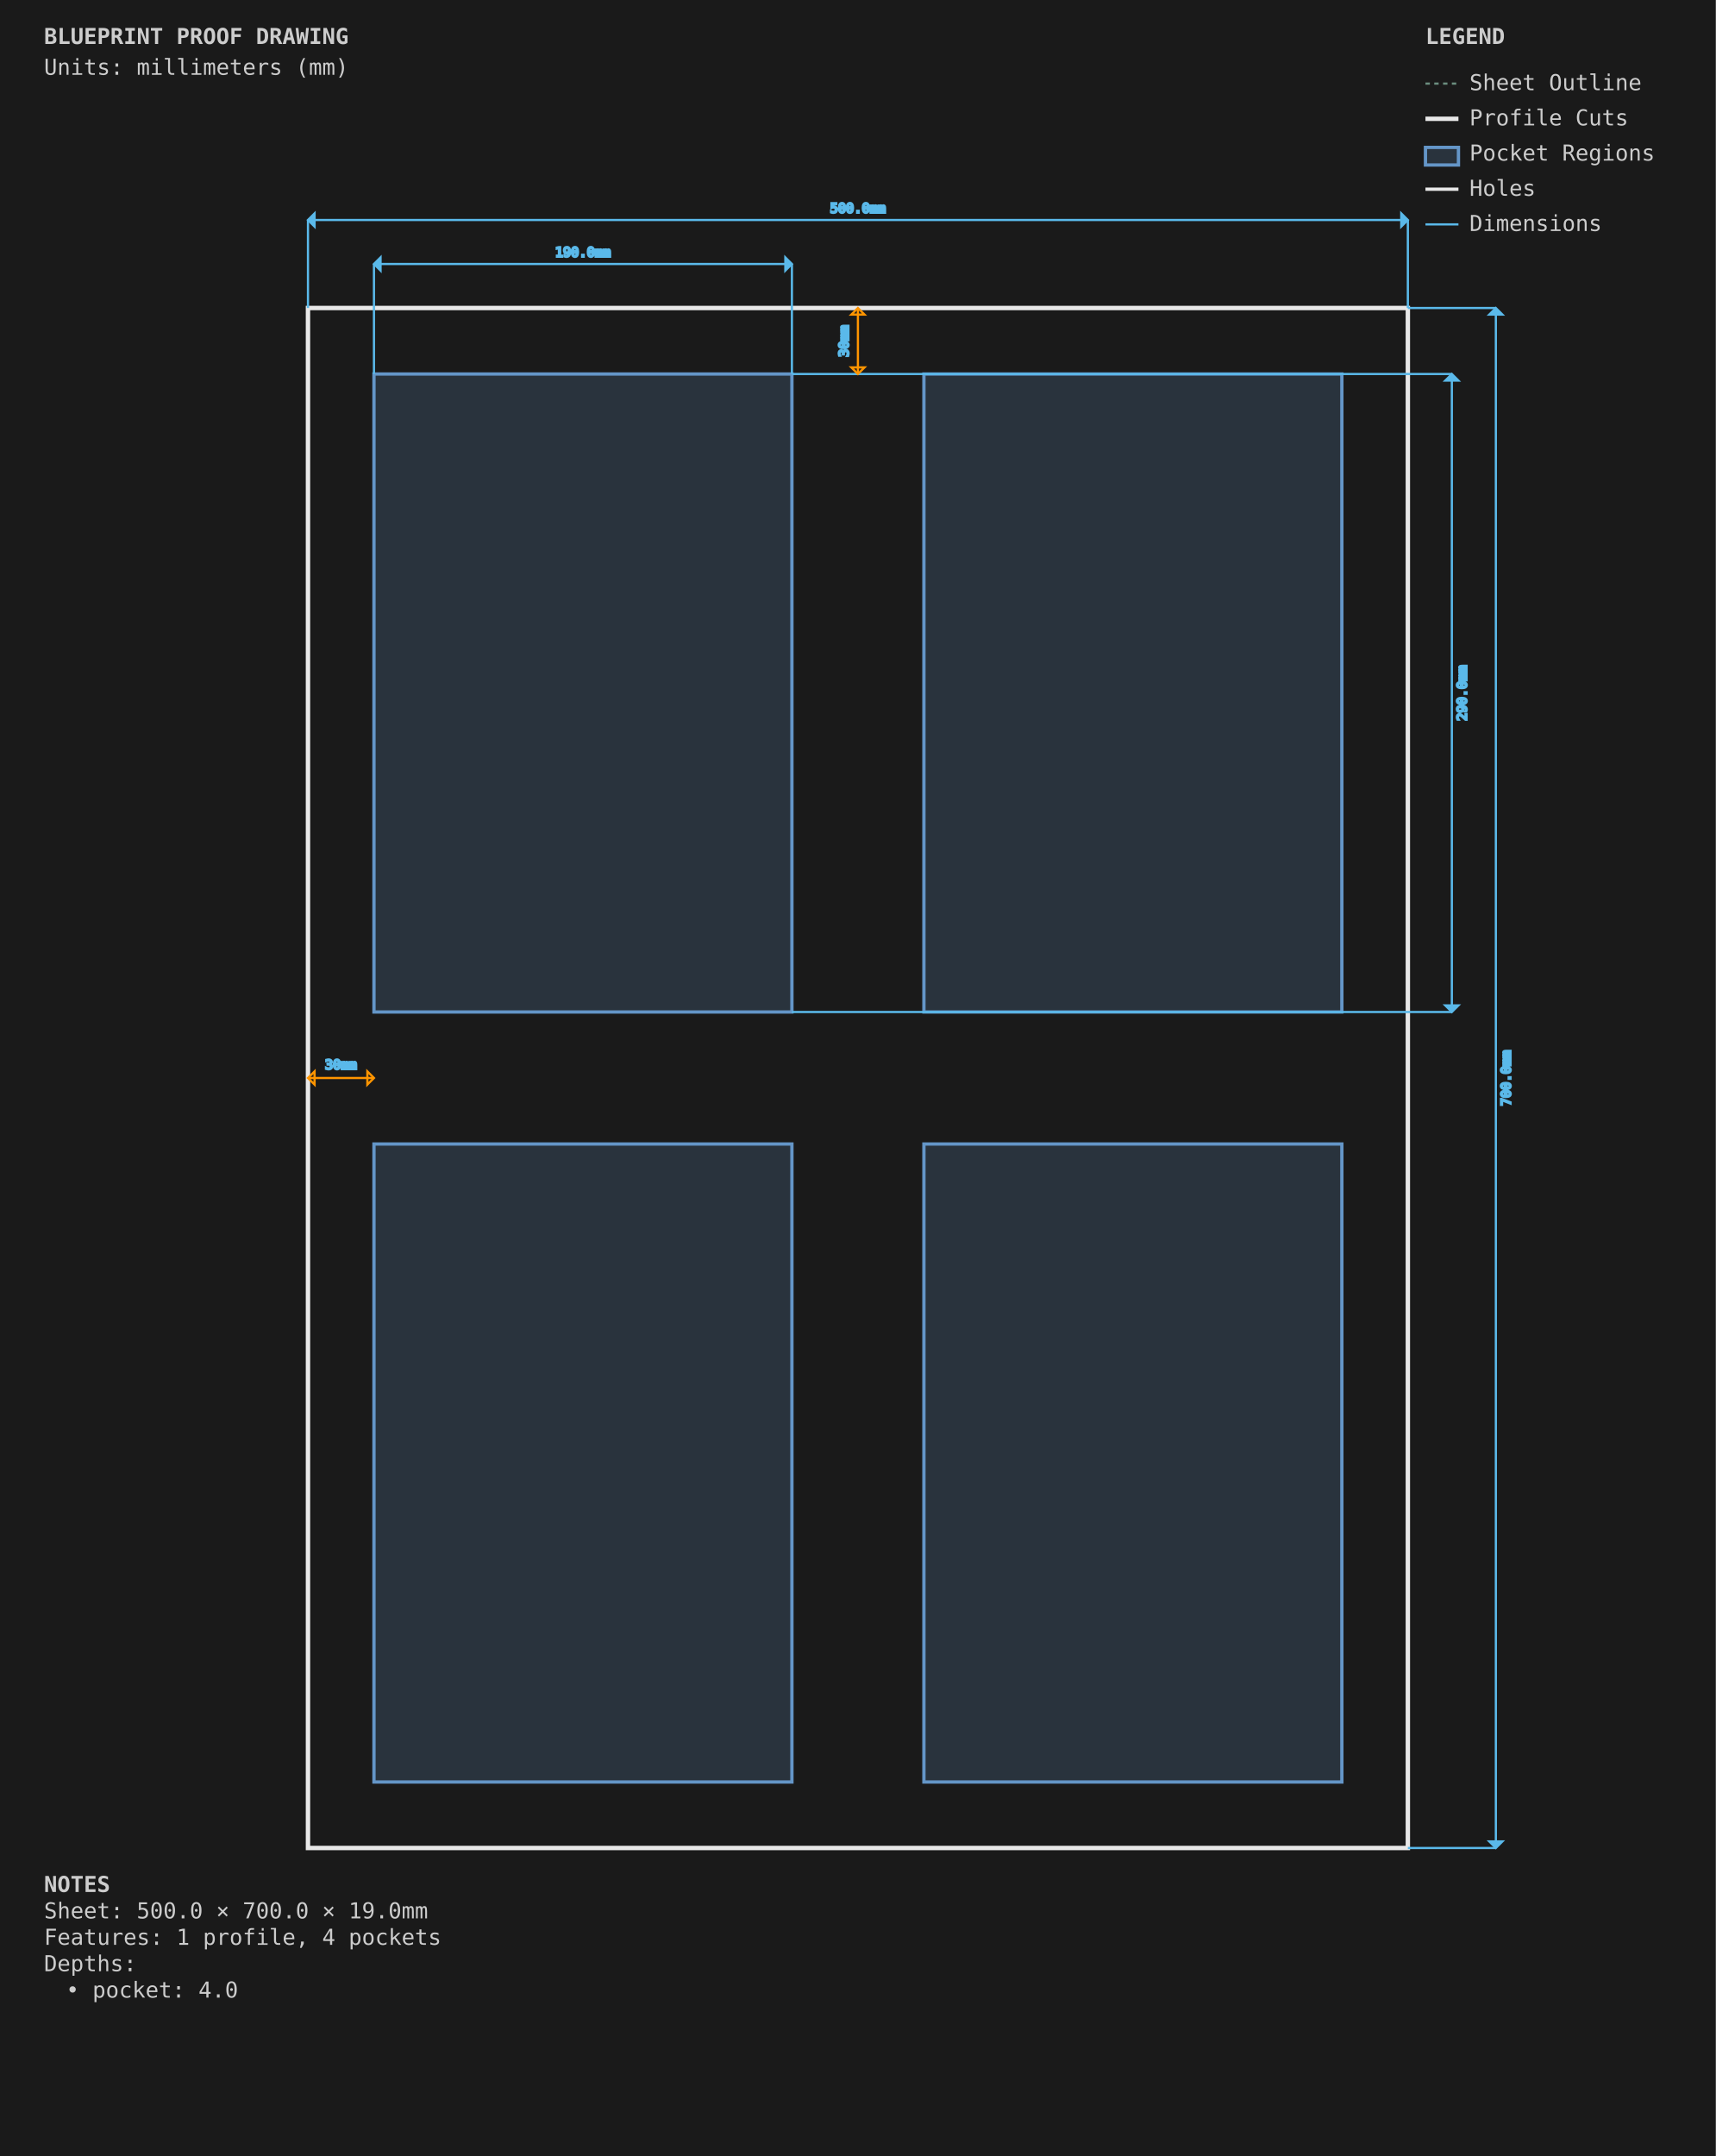
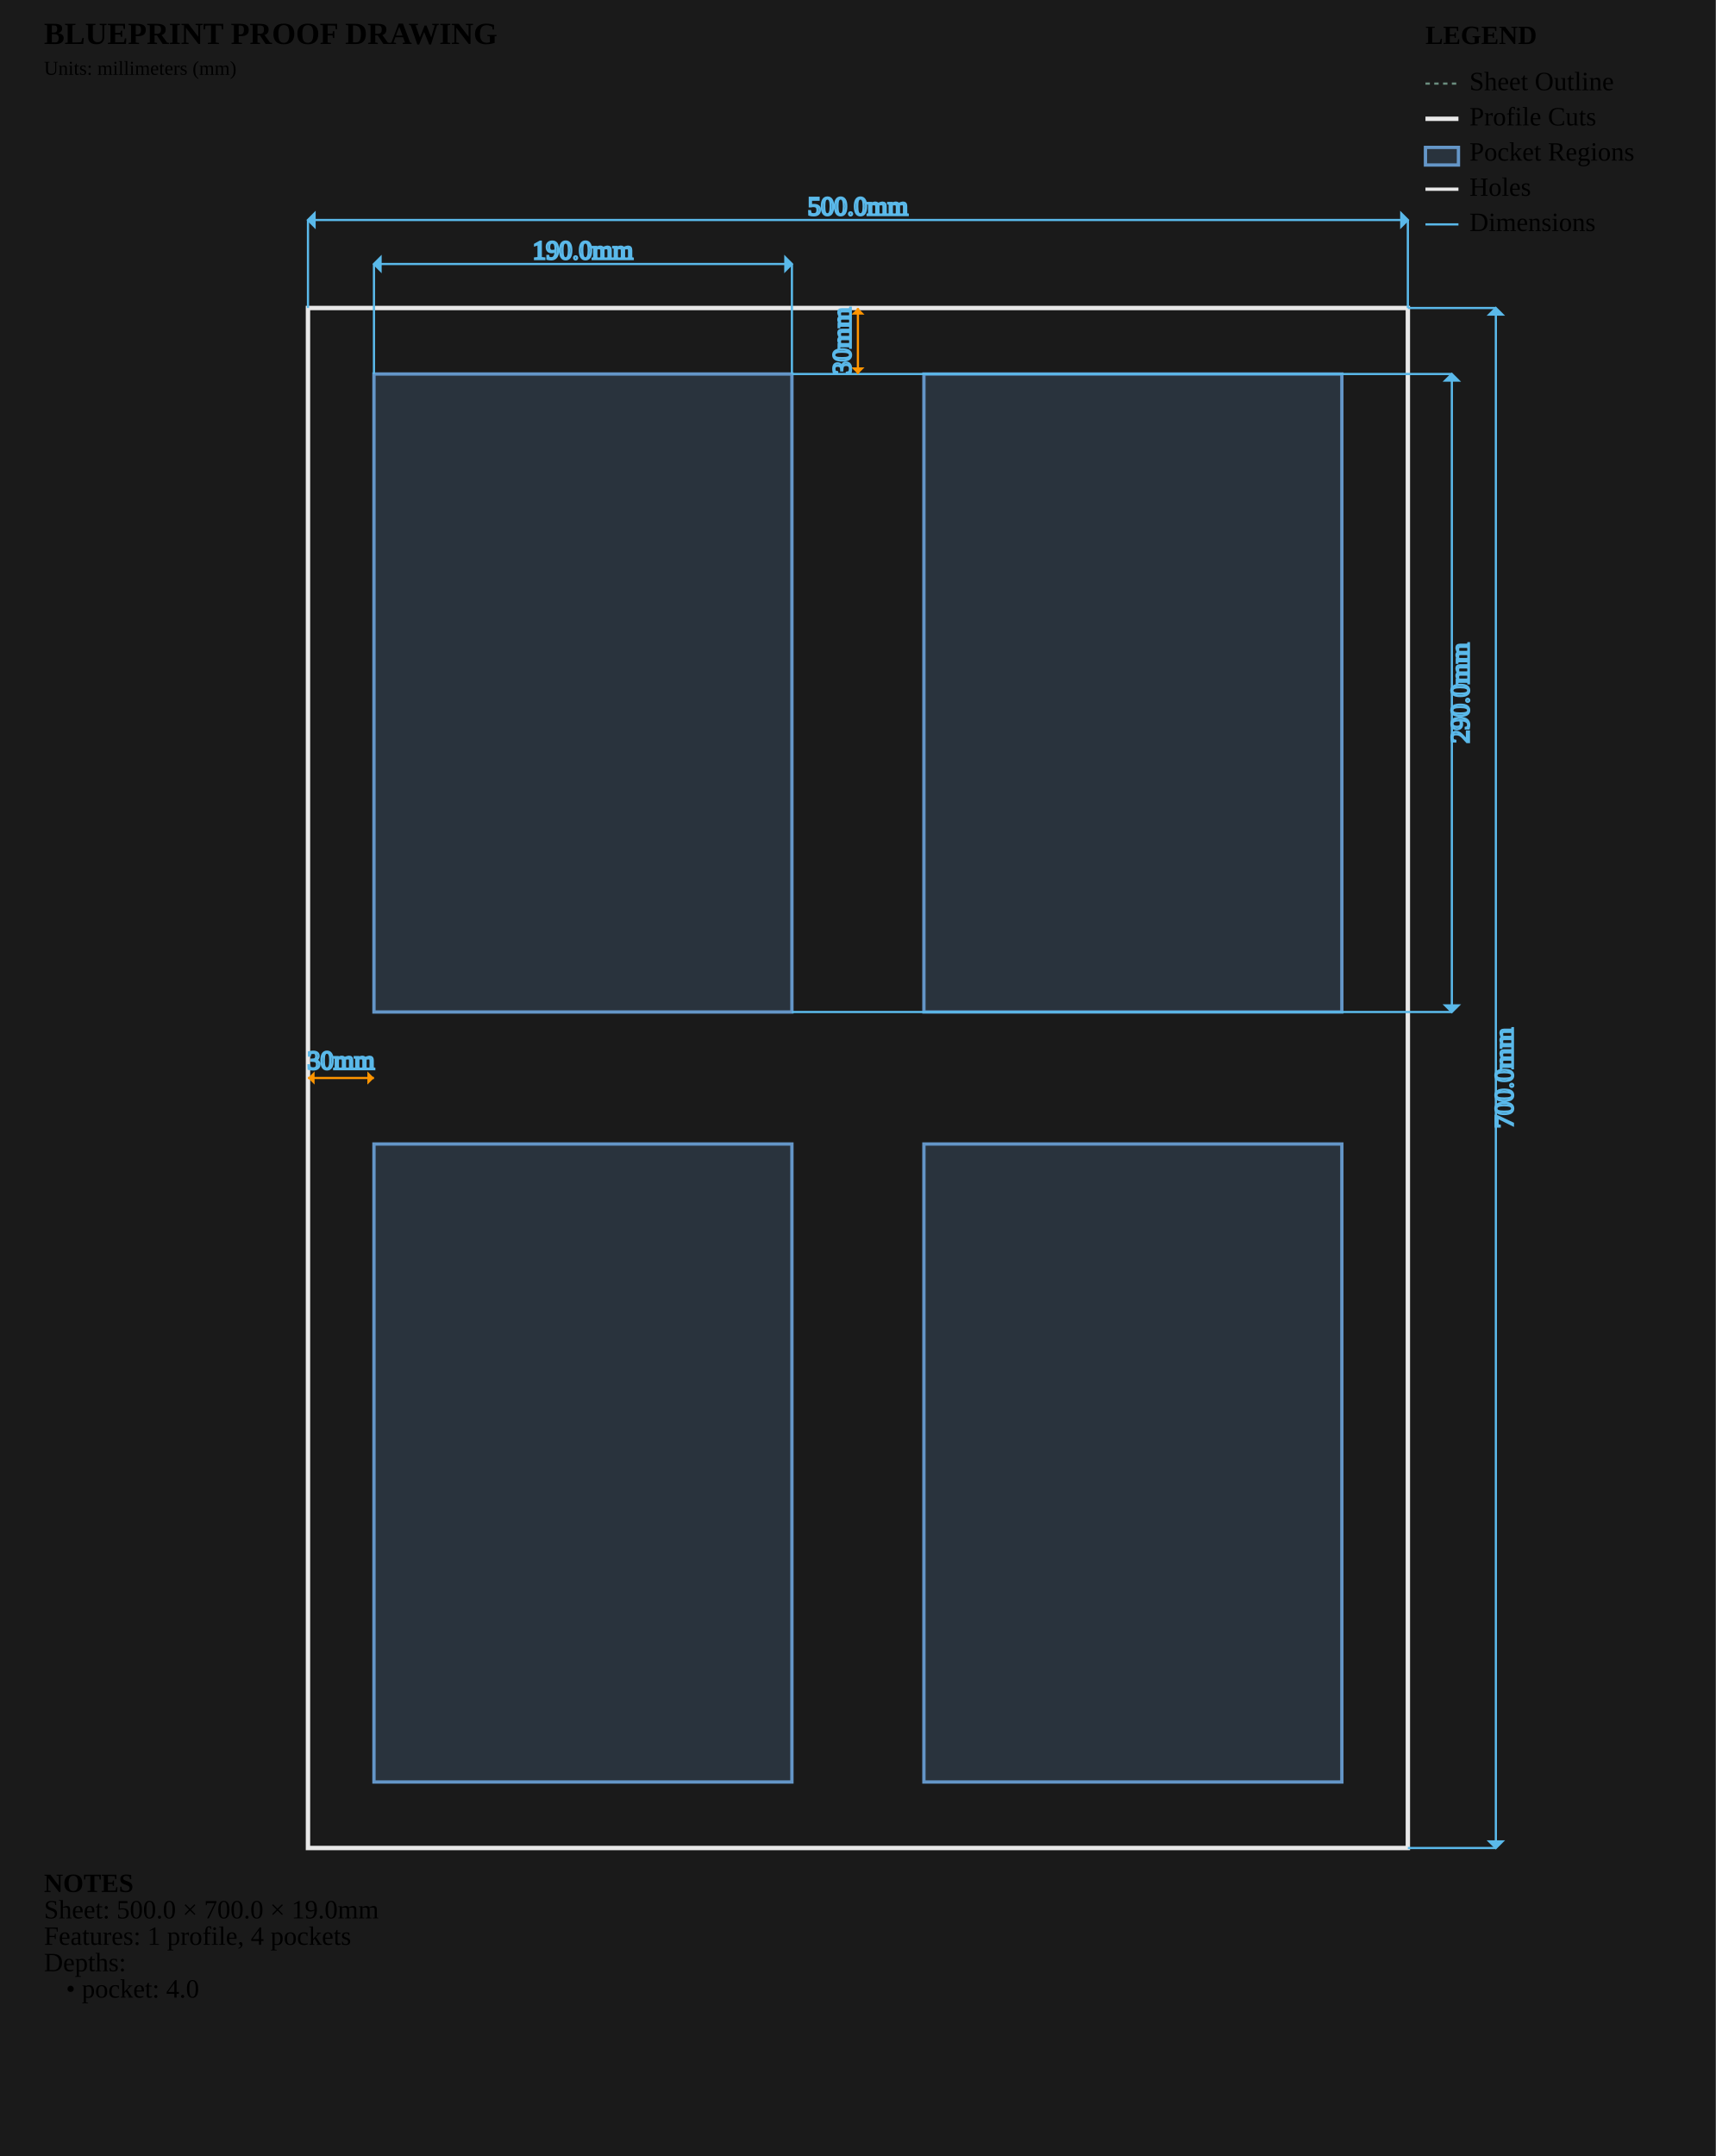
<svg xmlns="http://www.w3.org/2000/svg" viewBox="0 0 780.0 980.0" width="780.0mm" height="980.0mm">
  <style>
        .sheet-outline { stroke: #6b8e7f; stroke-width: 1; fill: none; stroke-dasharray: 2,2; }
        .profile-cuts { stroke: #e8e8e8; stroke-width: 2; fill: none; }
        .pocket-regions { stroke: #6496c8; stroke-width: 1.5; fill: #6496c8; fill-opacity: 0.2; }
        .holes { stroke: #e8e8e8; stroke-width: 1.5; fill: none; }
        .engrave-paths { stroke: #888888; stroke-width: 1; fill: none; stroke-dasharray: 4,4; }
        .construction { stroke: #6b8e7f; stroke-width: 0.5; fill: none; stroke-dasharray: 2,2; }
        .dimensions { stroke: #5ab9ea; stroke-width: 1; fill: none; }
-         .dimension-text { fill: #888888; font-family: monospace; font-size: 6px; }
+         .dimension-text { fill:
        .gap-dimensions { stroke: #ff9500; stroke-width: 1; fill: none; }
-         .gap-text { fill: #888888; font-family: monospace; font-size: 6px; }
+         .gap-text { fill:
        .notes { fill: #cccccc; font-family: monospace; font-size: 10px; }
        .legend { fill: #cccccc; font-family: monospace; font-size: 10px; }
    </style>
  <rect x="0" y="0" width="780.0" height="980.0" fill="#1a1a1a" />
  <g id="SHEET_OUTLINE" class="sheet-outline">
    <rect x="140" y="140" width="500.0" height="700.0" />
  </g>
  <g id="PROFILE_CUTS" class="profile-cuts">
    <rect x="140.0" y="140.0" width="500.0" height="700.0" />
  </g>
  <g id="POCKET_REGIONS" class="pocket-regions">
    <rect x="170.0" y="170.0" width="190.0" height="290.0" />
    <rect x="420.0" y="170.0" width="190.0" height="290.0" />
    <rect x="170.0" y="520.0" width="190.0" height="290.0" />
    <rect x="420.0" y="520.0" width="190.0" height="290.0" />
  </g>
  <g id="ENGRAVE_PATHS" class="engrave-paths" />
  <g id="HOLES" class="holes" />
  <g id="CONSTRUCTION" class="construction" />
  <g id="DIMENSIONS" class="dimensions">
    <line x1="170.0" y1="170.0" x2="170.0" y2="120.0" stroke="#5ab9ea" stroke-width="1" />
    <line x1="360.0" y1="170.0" x2="360.0" y2="120.0" stroke="#5ab9ea" stroke-width="1" />
    <line x1="170.0" y1="120.0" x2="360.0" y2="120.0" stroke="#5ab9ea" stroke-width="1" />
    <polygon points="170.0,120.0 173.0,117.0 173.0,123.0" fill="#5ab9ea" />
    <polygon points="360.0,120.0 357.0,117.0 357.0,123.0" fill="#5ab9ea" />
    <text x="265.0" y="115.0" class="dimension-text" text-anchor="middle" dominant-baseline="middle">190.0mm</text>
    <line x1="360.0" y1="170.0" x2="660.0" y2="170.0" stroke="#5ab9ea" stroke-width="1" />
    <line x1="360.0" y1="460.0" x2="660.0" y2="460.0" stroke="#5ab9ea" stroke-width="1" />
    <line x1="660.0" y1="170.0" x2="660.0" y2="460.0" stroke="#5ab9ea" stroke-width="1" />
    <polygon points="660.0,170.0 657.0,173.0 663.0,173.0" fill="#5ab9ea" />
    <polygon points="660.0,460.0 657.0,457.0 663.0,457.0" fill="#5ab9ea" />
    <text x="665.0" y="315.0" class="dimension-text" text-anchor="middle" dominant-baseline="middle" transform="rotate(-90 665.0 315.0)">290.0mm</text>
    <line x1="140.0" y1="140.0" x2="140.0" y2="100.0" stroke="#5ab9ea" stroke-width="1" />
    <line x1="640.0" y1="140.0" x2="640.0" y2="100.0" stroke="#5ab9ea" stroke-width="1" />
    <line x1="140.0" y1="100.0" x2="640.0" y2="100.0" stroke="#5ab9ea" stroke-width="1" />
    <polygon points="140.0,100.0 143.0,97.0 143.0,103.0" fill="#5ab9ea" />
    <polygon points="640.0,100.0 637.0,97.0 637.0,103.0" fill="#5ab9ea" />
    <text x="390.0" y="95.0" class="dimension-text" text-anchor="middle" dominant-baseline="middle">500.0mm</text>
    <line x1="640.0" y1="140.0" x2="680.0" y2="140.0" stroke="#5ab9ea" stroke-width="1" />
    <line x1="640.0" y1="840.0" x2="680.0" y2="840.0" stroke="#5ab9ea" stroke-width="1" />
    <line x1="680.0" y1="140.0" x2="680.0" y2="840.0" stroke="#5ab9ea" stroke-width="1" />
    <polygon points="680.0,140.0 677.0,143.0 683.0,143.0" fill="#5ab9ea" />
    <polygon points="680.0,840.0 677.0,837.0 683.0,837.0" fill="#5ab9ea" />
    <text x="685.0" y="490.0" class="dimension-text" text-anchor="middle" dominant-baseline="middle" transform="rotate(-90 685.0 490.0)">700.0mm</text>
    <line x1="140.0" y1="490.0" x2="170.0" y2="490.0" stroke="#ff9500" stroke-width="1" />
    <path d="M 140.0,490.0 L 143.0,487.0 L 143.0,493.0 Z" class="gap-dimensions" stroke="none" fill="#ff9500" />
    <path d="M 170.0,490.0 L 167.0,487.0 L 167.0,493.0 Z" class="gap-dimensions" stroke="none" fill="#ff9500" />
    <text x="155.0" y="486.0" class="gap-text" text-anchor="middle">30mm</text>
    <line x1="390.0" y1="140.0" x2="390.0" y2="170.0" stroke="#ff9500" stroke-width="1" />
    <path d="M 390.0,140.0 L 387.0,143.0 L 393.0,143.0 Z" class="gap-dimensions" stroke="none" fill="#ff9500" />
    <path d="M 390.0,170.0 L 387.0,167.0 L 393.0,167.0 Z" class="gap-dimensions" stroke="none" fill="#ff9500" />
    <text x="384.0" y="155.0" class="gap-text" text-anchor="middle" dominant-baseline="middle" transform="rotate(-90 384.0 155.0)">30mm</text>
  </g>
  <g id="NOTES" class="notes">
    <text x="20" y="860.0" class="notes" font-weight="bold">NOTES</text>
    <text x="20" y="872.0" class="notes">Sheet: 500.0 × 700.0 × 19.0mm</text>
    <text x="20" y="884.0" class="notes">Features: 1 profile, 4 pockets</text>
    <text x="20" y="896.0" class="notes">Depths:</text>
    <text x="30" y="908.0" class="notes">• pocket: 4.0</text>
  </g>
  <g id="TITLE_BLOCK" class="title-block">
    <text x="20" y="20" class="notes" font-weight="bold" font-size="14px">BLUEPRINT PROOF DRAWING</text>
    <text x="20" y="34" class="notes" font-size="9px">Units: millimeters (mm)</text>
  </g>
  <g id="LEGEND" class="legend">
    <text x="648.0" y="20" class="legend" font-weight="bold">LEGEND</text>
    <line x1="648.0" y1="38" x2="663.0" y2="38" stroke="#6b8e7f" stroke-width="1" stroke-dasharray="2,2" />
    <text x="668.0" y="41" class="legend">Sheet Outline</text>
    <line x1="648.0" y1="54" x2="663.0" y2="54" stroke="#e8e8e8" stroke-width="2" />
    <text x="668.0" y="57" class="legend">Profile Cuts</text>
    <rect x="648.0" y="67" width="15.0" height="8" stroke="#6496c8" stroke-width="1.5" fill="#6496c8" fill-opacity="0.2" />
    <text x="668.0" y="73" class="legend">Pocket Regions</text>
    <line x1="648.0" y1="86" x2="663.0" y2="86" stroke="#e8e8e8" stroke-width="1.5" />
    <text x="668.0" y="89" class="legend">Holes</text>
    <line x1="648.0" y1="102" x2="663.0" y2="102" stroke="#5ab9ea" stroke-width="1" />
    <text x="668.0" y="105" class="legend">Dimensions</text>
  </g>
</svg>
